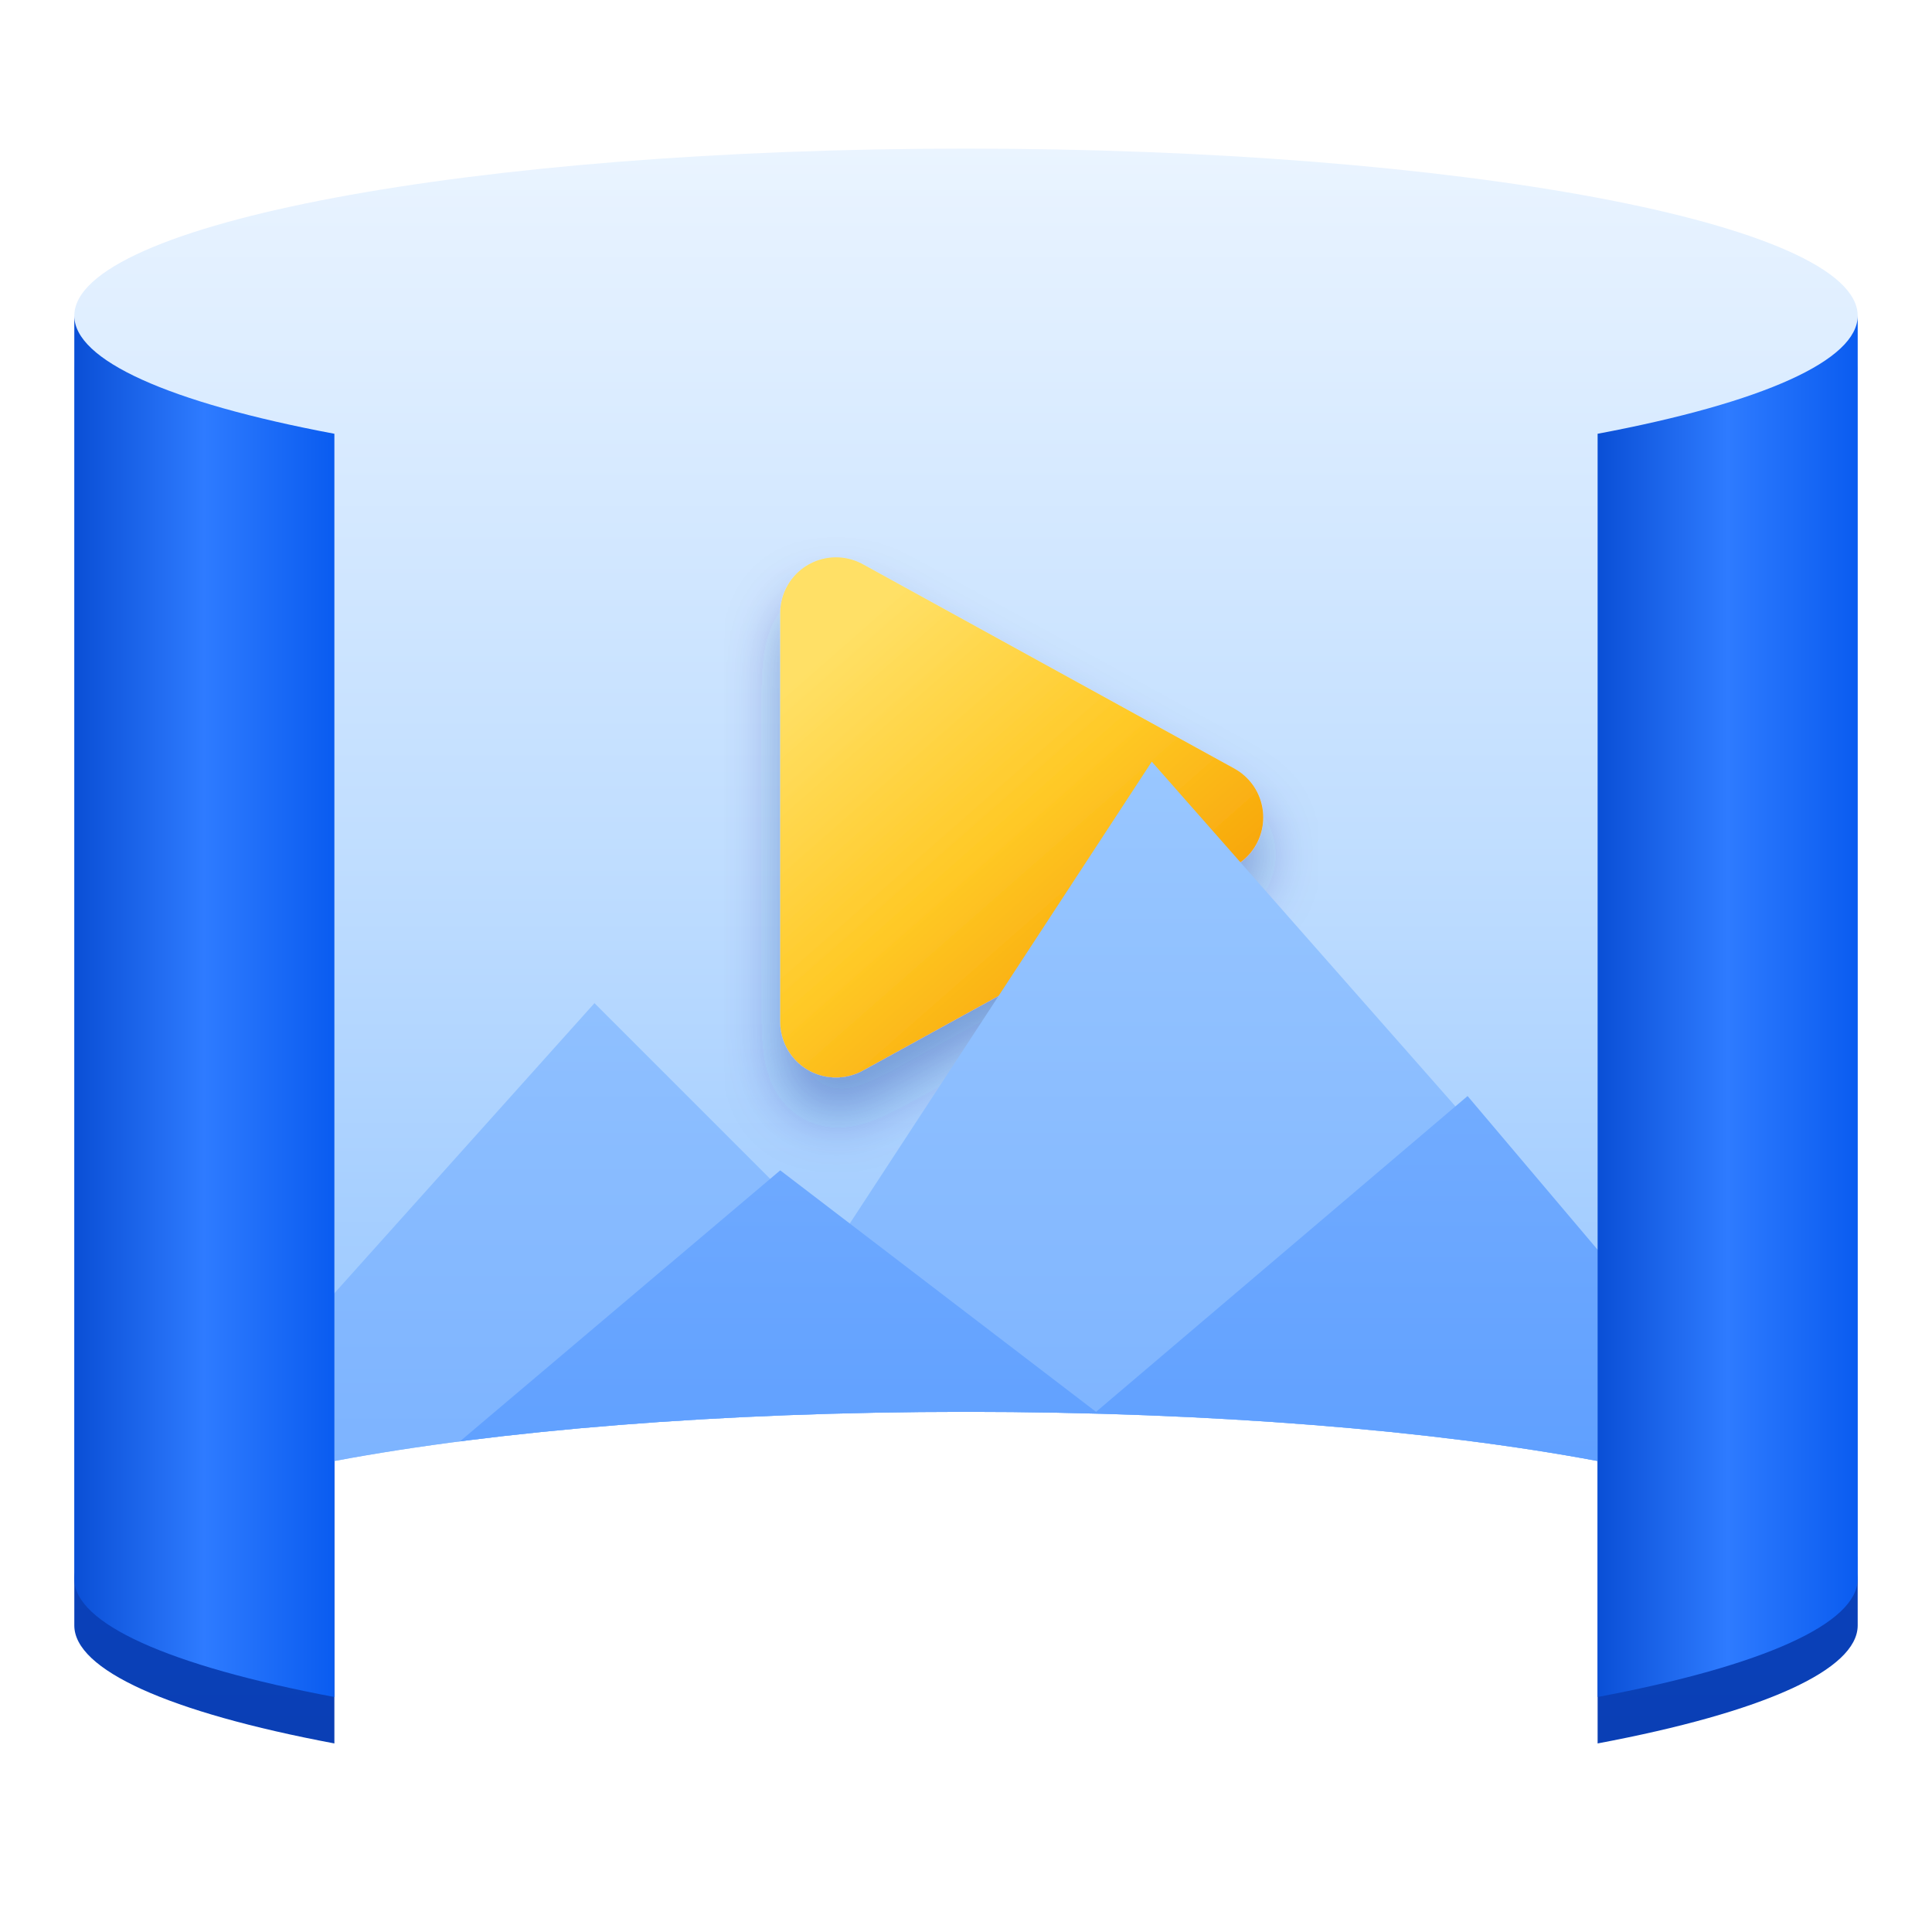
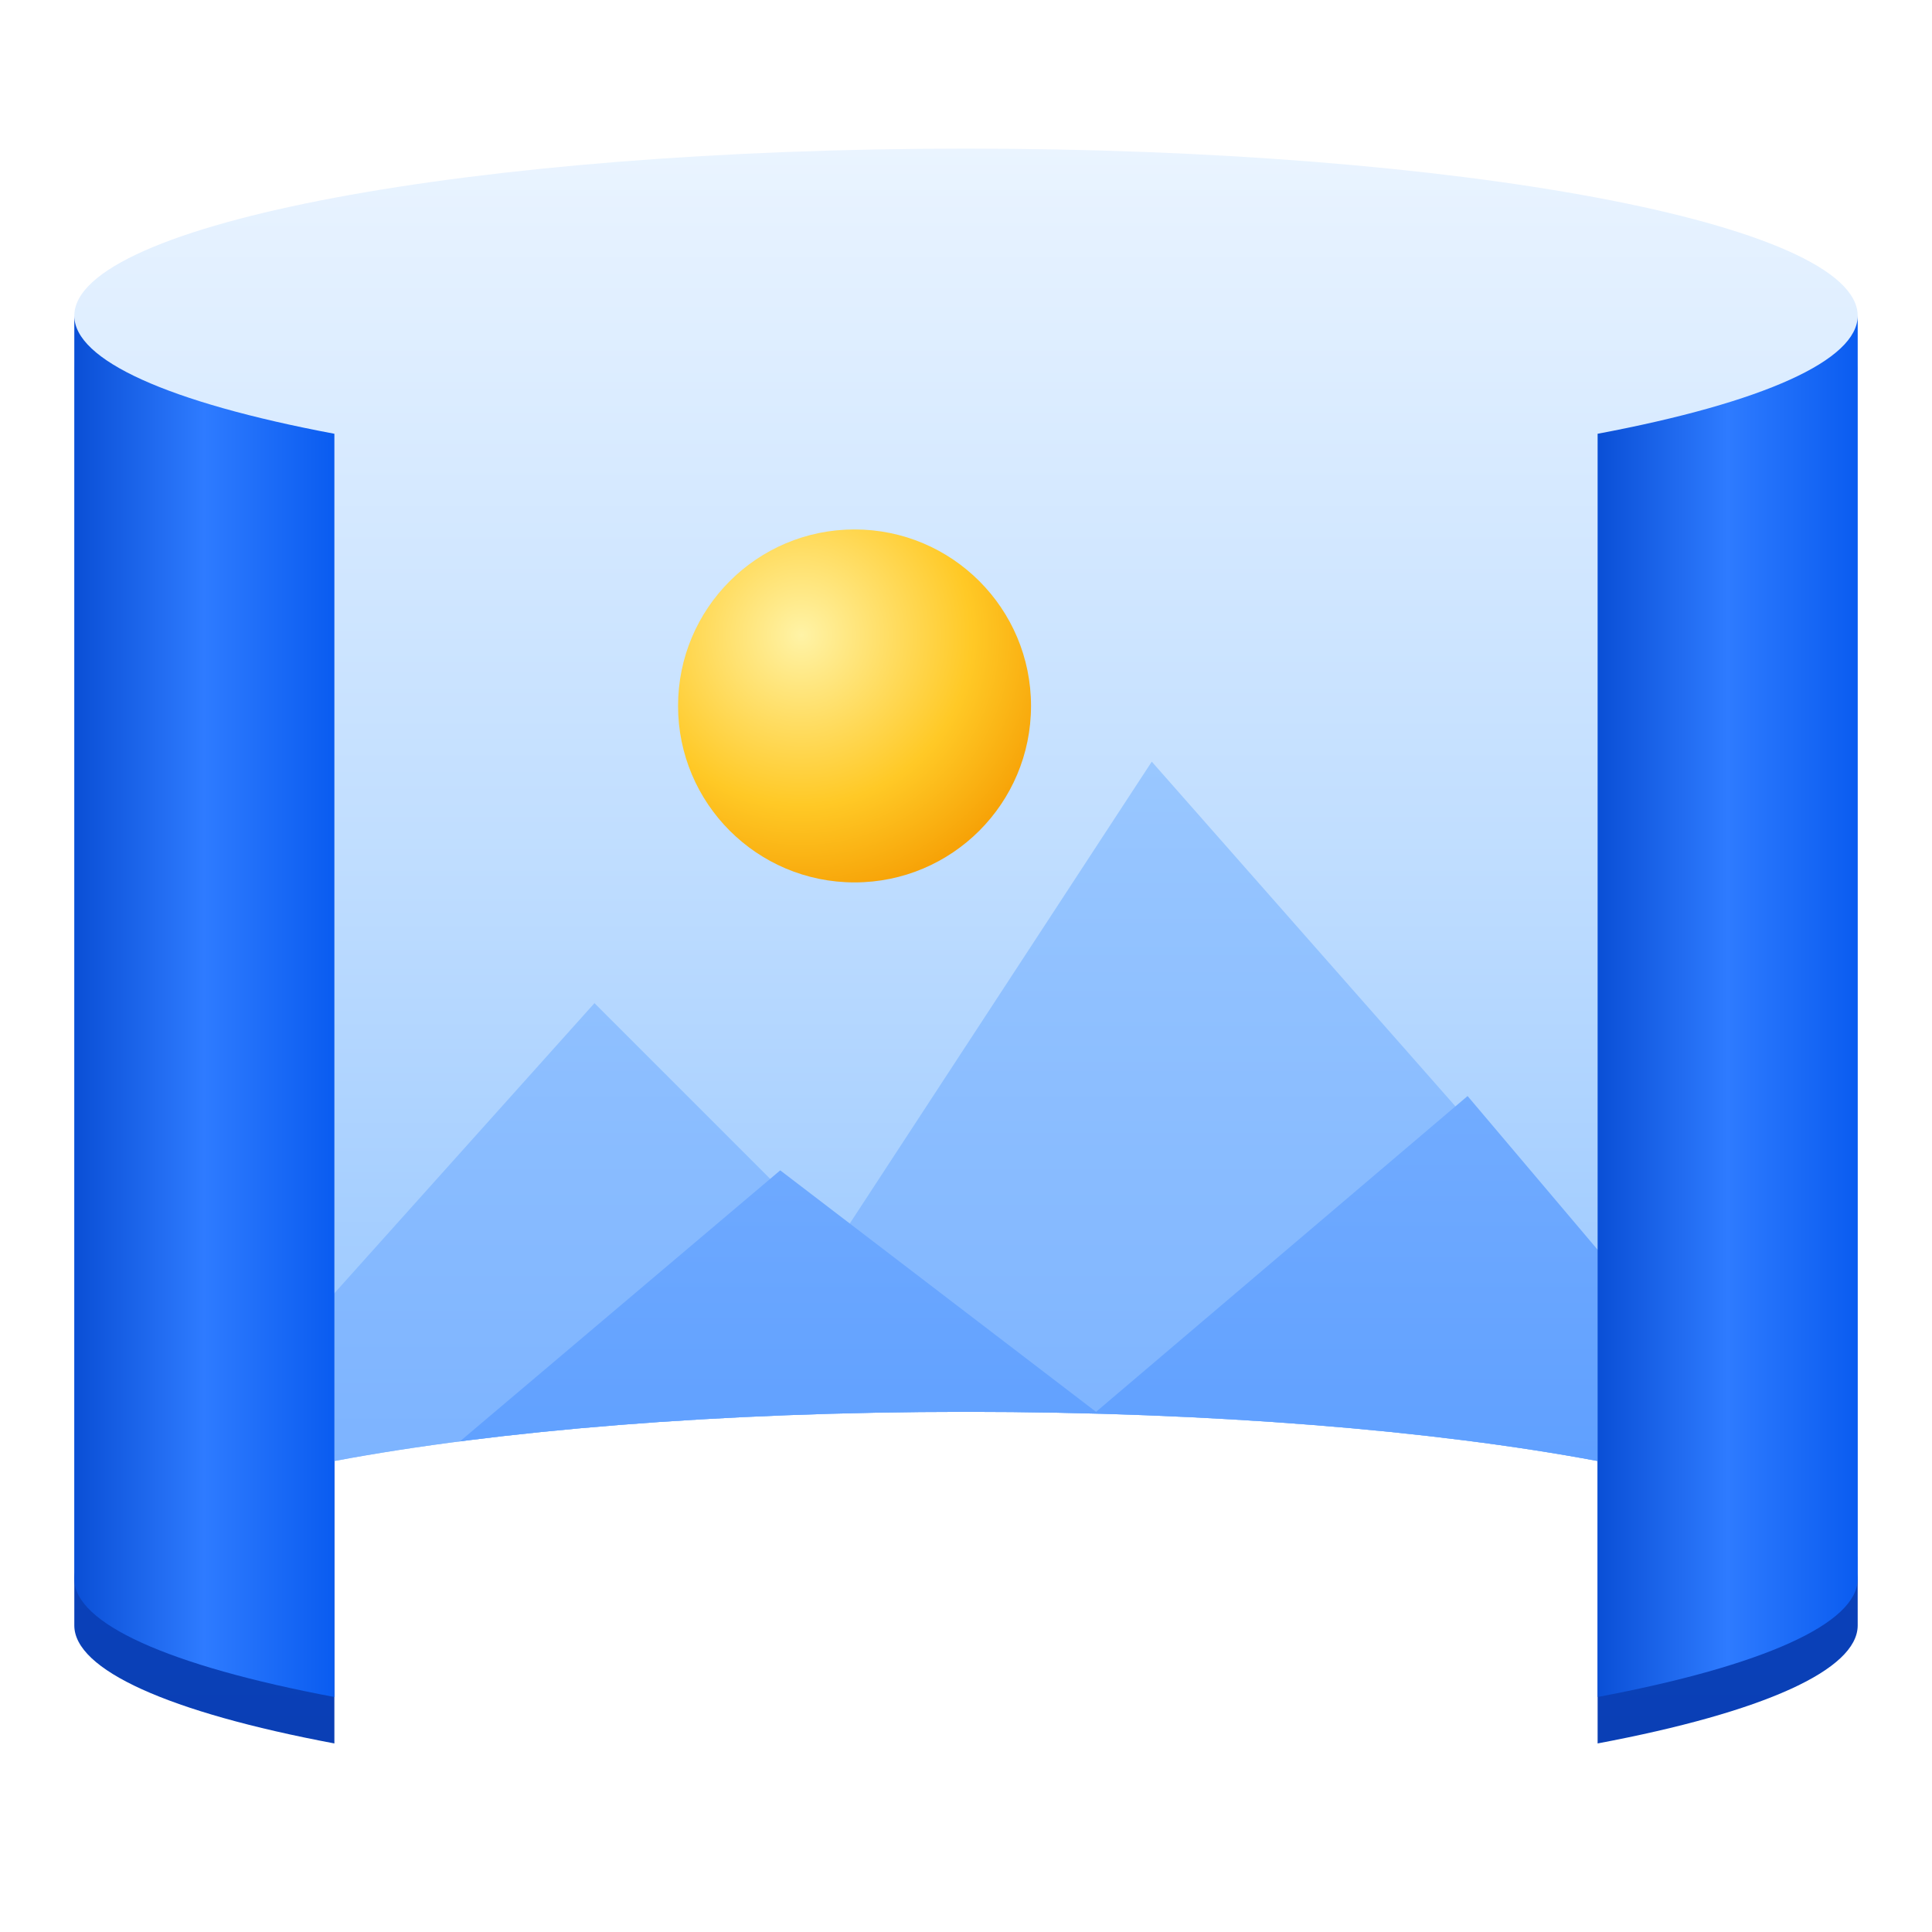
<svg xmlns="http://www.w3.org/2000/svg" viewBox="24 26 208 208" fill="none">
  <defs>
    <linearGradient id="panel" x1="0" y1="0" x2="1" y2="0">
      <stop offset="0" stop-color="#0A4FD6" />
      <stop offset="0.5" stop-color="#2E7BFF" />
      <stop offset="1" stop-color="#0A5CF0" />
    </linearGradient>
    <linearGradient id="panelTebing" x1="0" y1="0" x2="0" y2="1">
      <stop offset="0" stop-color="#0A4FD6" />
      <stop offset="1" stop-color="#0A3FB5" />
    </linearGradient>
    <linearGradient id="langit" gradientUnits="userSpaceOnUse" x1="0" y1="42" x2="0" y2="196">
      <stop offset="0" stop-color="#EAF4FF" />
      <stop offset="0.5" stop-color="#BFDDFF" />
      <stop offset="1" stop-color="#8CC0FF" />
    </linearGradient>
    <linearGradient id="gunungBelakang" gradientUnits="userSpaceOnUse" x1="0" y1="100" x2="0" y2="196">
      <stop offset="0" stop-color="#9CC9FF" />
      <stop offset="1" stop-color="#78B0FF" />
    </linearGradient>
    <linearGradient id="gunungDepan" gradientUnits="userSpaceOnUse" x1="0" y1="130" x2="0" y2="196">
      <stop offset="0" stop-color="#78B0FF" />
      <stop offset="1" stop-color="#5A9CFF" />
    </linearGradient>
-     <linearGradient id="segitiga" x1="0.1" y1="0" x2="0.9" y2="1">
-       <stop offset="0" stop-color="#FFE066" />
-       <stop offset="0.5" stop-color="#FFC926" />
+     <radialGradient id="matahari" cx="0.35" cy="0.3" r="0.8">
+       <stop offset="0" stop-color="#FFF3A6" />
+       <stop offset="0.6" stop-color="#FFC926" />
      <stop offset="1" stop-color="#F59A00" />
-     </linearGradient>
-     <filter id="bayang" x="-30%" y="-30%" width="160%" height="170%">
-       <feDropShadow dx="0" dy="4" stdDeviation="3" flood-color="#0A2A8C" flood-opacity="0.35" />
-     </filter>
+     </radialGradient>
    <clipPath id="dinding">
      <path d="M32 60 A96 18 0 0 0 224 60 L224 196 A96 18 0 0 0 32 196 Z" />
    </clipPath>
  </defs>
  <path d="M32 60 A96 18 0 0 0 60 72.7 L60 208.7 A96 18 0 0 1 32 196 Z" fill="url(#panelTebing)" transform="translate(0 5)" />
  <path d="M224 60 A96 18 0 0 1 196 72.7 L196 208.7 A96 18 0 0 0 224 196 Z" fill="url(#panelTebing)" transform="translate(0 5)" />
  <path d="M32 60 A96 18 0 0 1 224 60 L224 196 A96 18 0 0 0 32 196 Z" fill="url(#langit)" />
  <g clip-path="url(#dinding)">
-     <g filter="url(#bayang)">
-       <path d="M114 92 L154 114 L114 136 Z" fill="url(#segitiga)" stroke="url(#segitiga)" stroke-width="12" stroke-linejoin="round" />
-     </g>
+     <circle cx="116" cy="102" r="19" fill="url(#matahari)" />
    <path d="M36 192 L88 134 L114 160 L148 108 L222 192 Z" fill="url(#gunungBelakang)" />
    <path d="M56 196 L108 152 L142 178 L182 144 L226 196 Z" fill="url(#gunungDepan)" />
  </g>
  <path d="M32 60 A96 18 0 0 0 60 72.7 L60 208.7 A96 18 0 0 1 32 196 Z" fill="url(#panel)" />
  <path d="M224 60 A96 18 0 0 1 196 72.7 L196 208.7 A96 18 0 0 0 224 196 Z" fill="url(#panel)" />
</svg>
